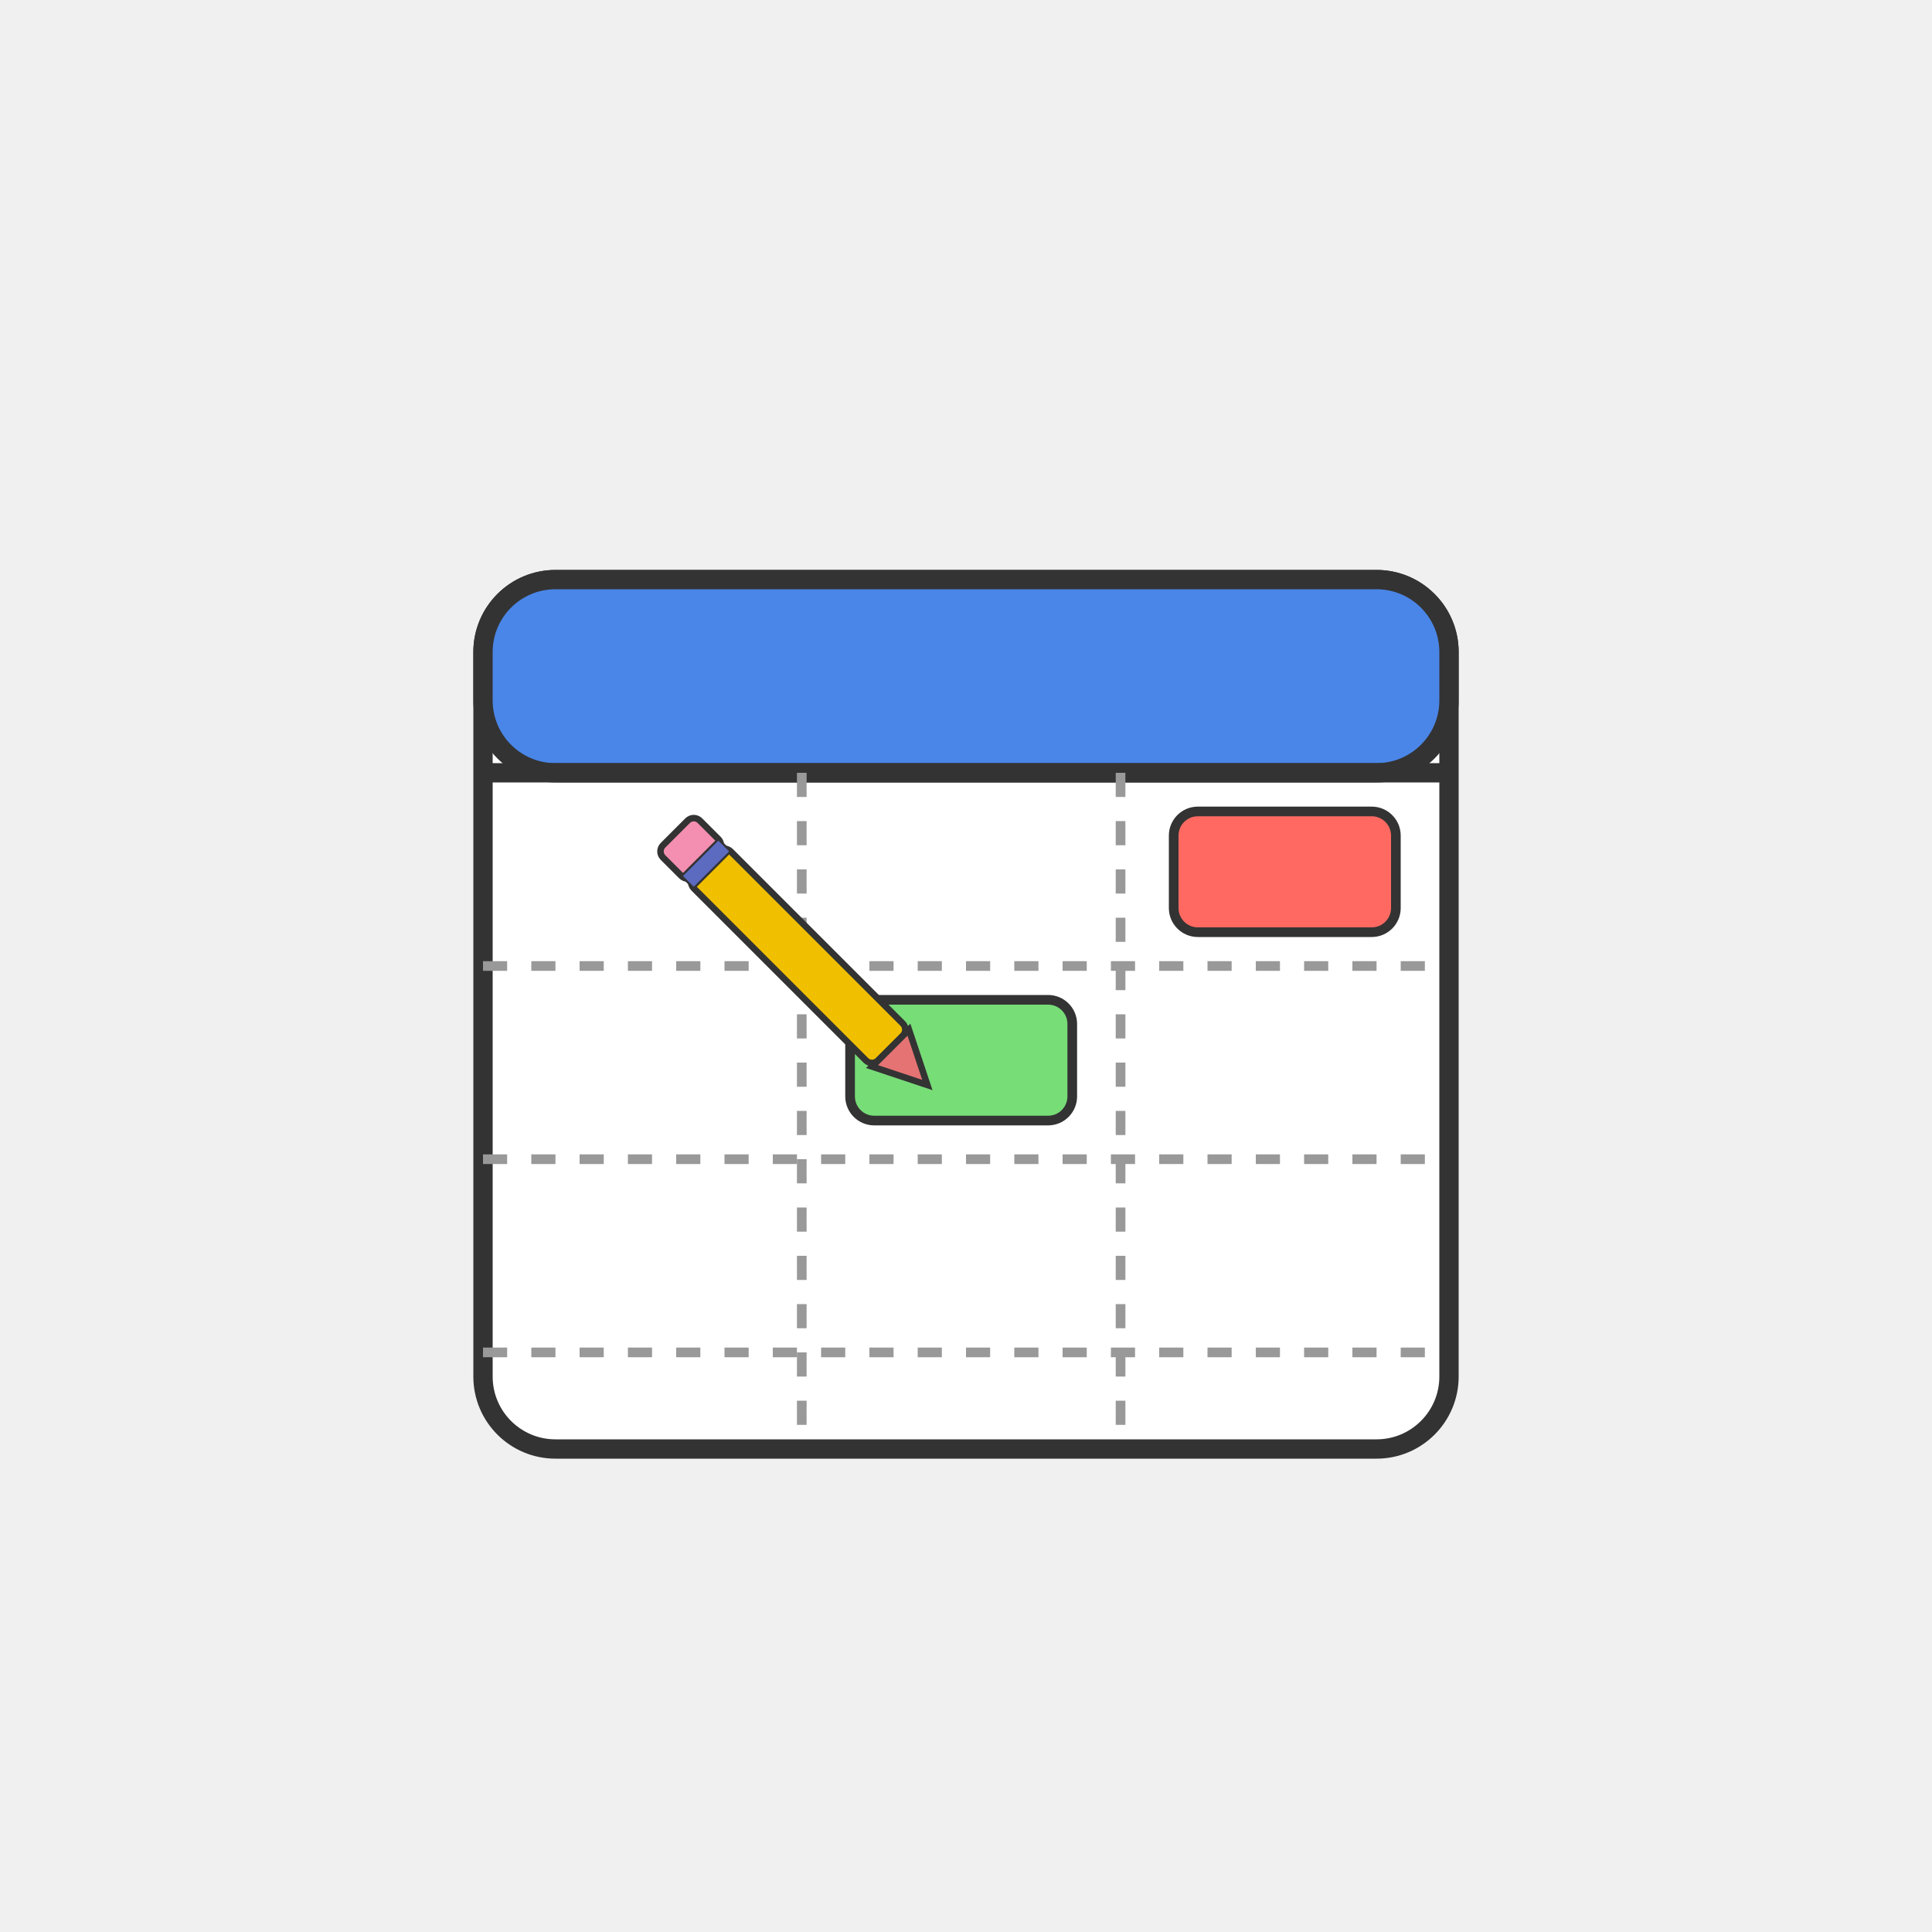
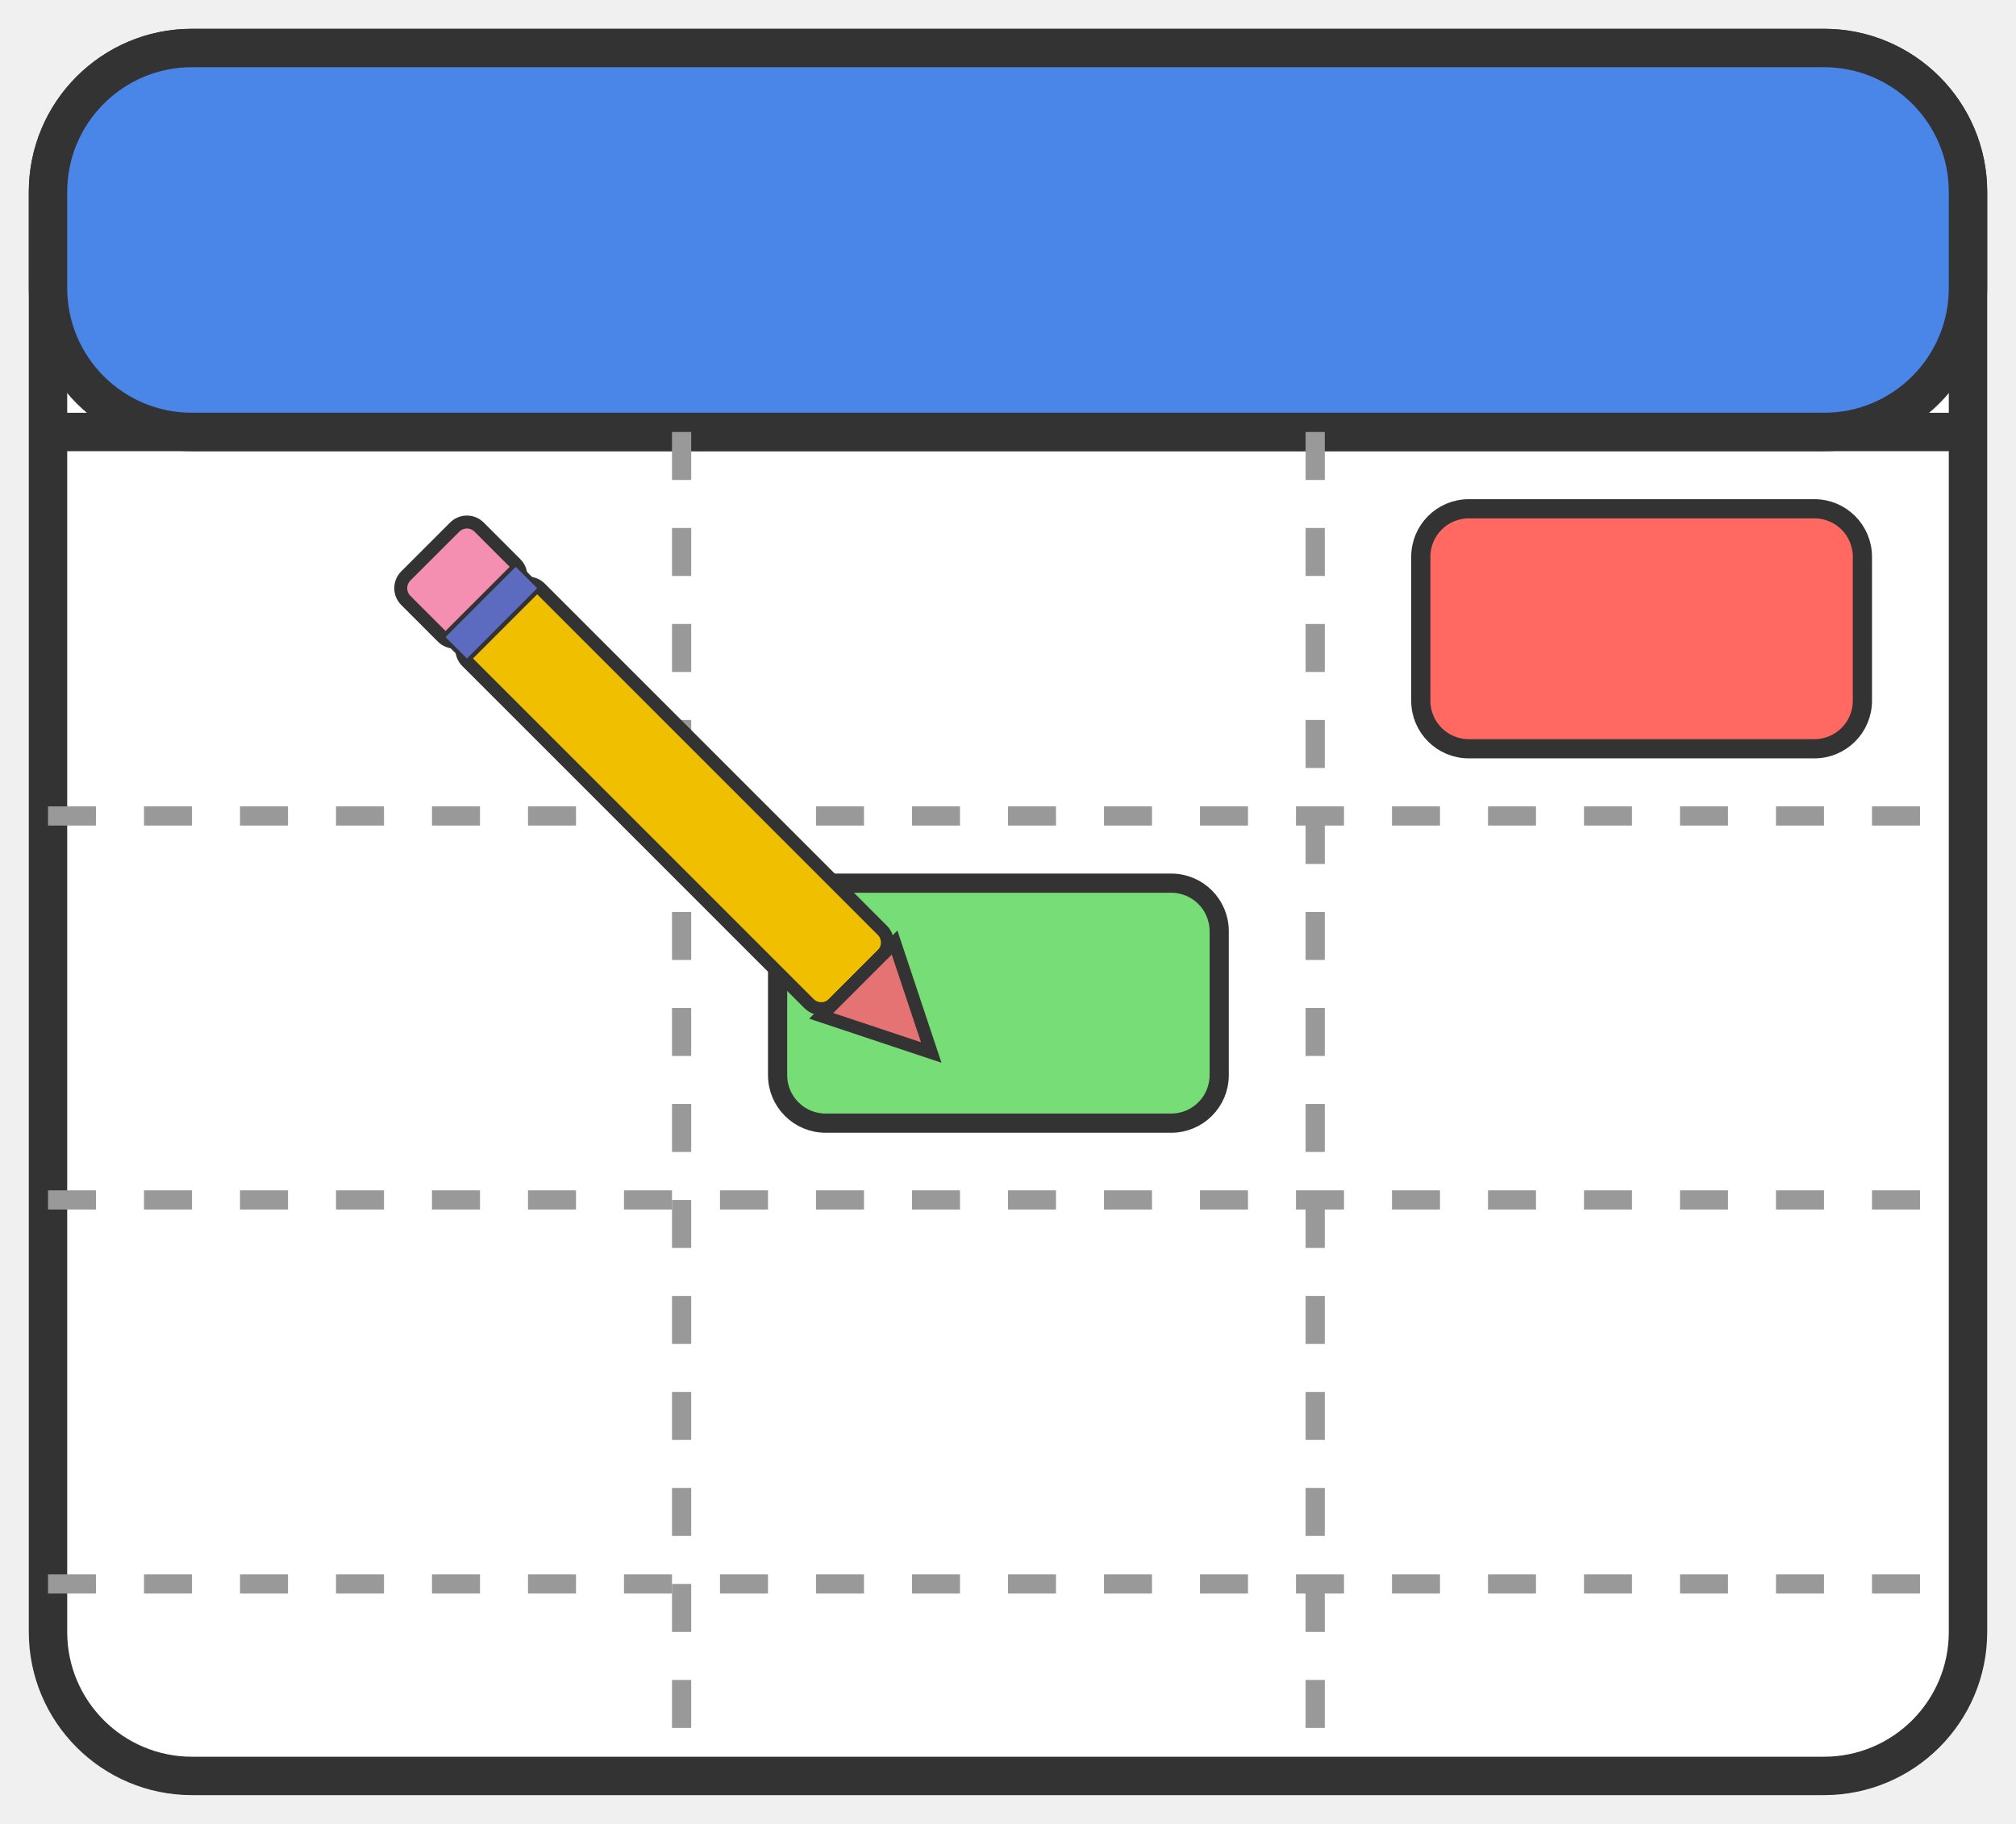
- <svg xmlns="http://www.w3.org/2000/svg" viewBox="0 0 400 400">
+ <svg xmlns="http://www.w3.org/2000/svg" viewBox="95 115 210 190">
  <rect x="100" y="120" width="200" height="180" rx="15" ry="15" fill="#ffffff" stroke="#333" stroke-width="4" />
  <rect x="100" y="120" width="200" height="40" rx="15" ry="15" fill="#4a86e8" stroke="#333" stroke-width="4" />
  <line x1="100" y1="160" x2="300" y2="160" stroke="#333" stroke-width="4" />
  <line x1="166" y1="160" x2="166" y2="300" stroke="#999" stroke-width="2" stroke-dasharray="5,5" />
  <line x1="232" y1="160" x2="232" y2="300" stroke="#999" stroke-width="2" stroke-dasharray="5,5" />
  <line x1="100" y1="200" x2="300" y2="200" stroke="#999" stroke-width="2" stroke-dasharray="5,5" />
  <line x1="100" y1="240" x2="300" y2="240" stroke="#999" stroke-width="2" stroke-dasharray="5,5" />
  <line x1="100" y1="280" x2="300" y2="280" stroke="#999" stroke-width="2" stroke-dasharray="5,5" />
  <rect x="176" y="207" width="46" height="25" rx="5" ry="5" fill="#77dd77" stroke="#333" stroke-width="2" />
  <rect x="243" y="168" width="46" height="25" rx="5" ry="5" fill="#ff6961" stroke="#333" stroke-width="2" />
  <g transform="translate(150, 175) rotate(405) scale(0.9)">
    <rect x="0" y="0" width="60" height="12" rx="2" ry="2" fill="#f0c000" stroke="#333" stroke-width="1.5" />
    <polygon points="60,0 72,6 60,12" fill="#e57373" stroke="#333" stroke-width="1.5" />
    <rect x="-10" y="0" width="10" height="12" rx="2" ry="2" fill="#f48fb1" stroke="#333" stroke-width="1.5" />
    <rect x="-2" y="0" width="4" height="12" fill="#5c6bc0" stroke="#333" stroke-width="0.5" />
  </g>
</svg>
